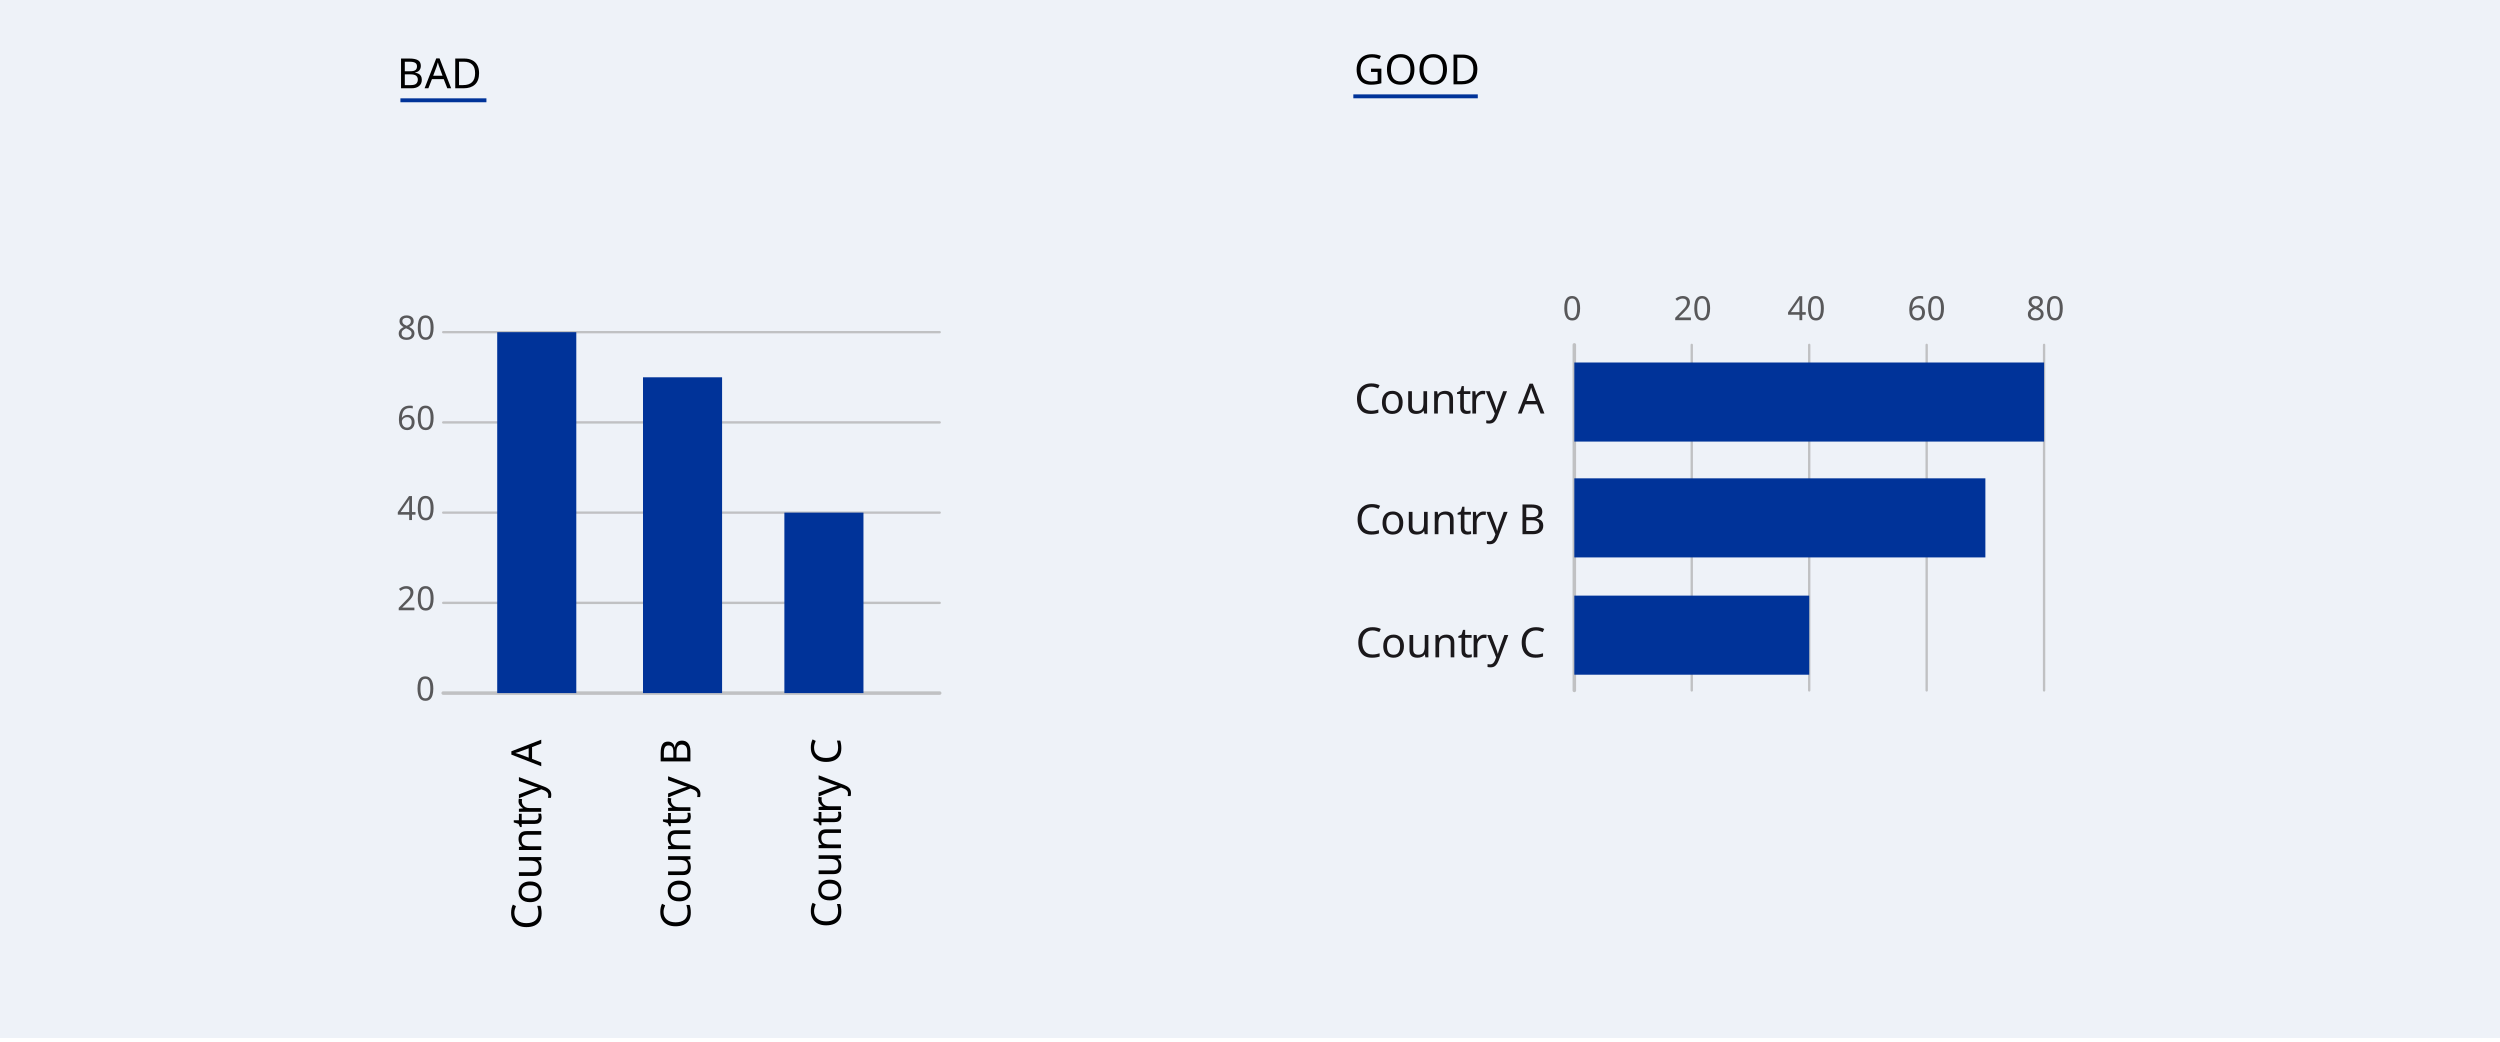
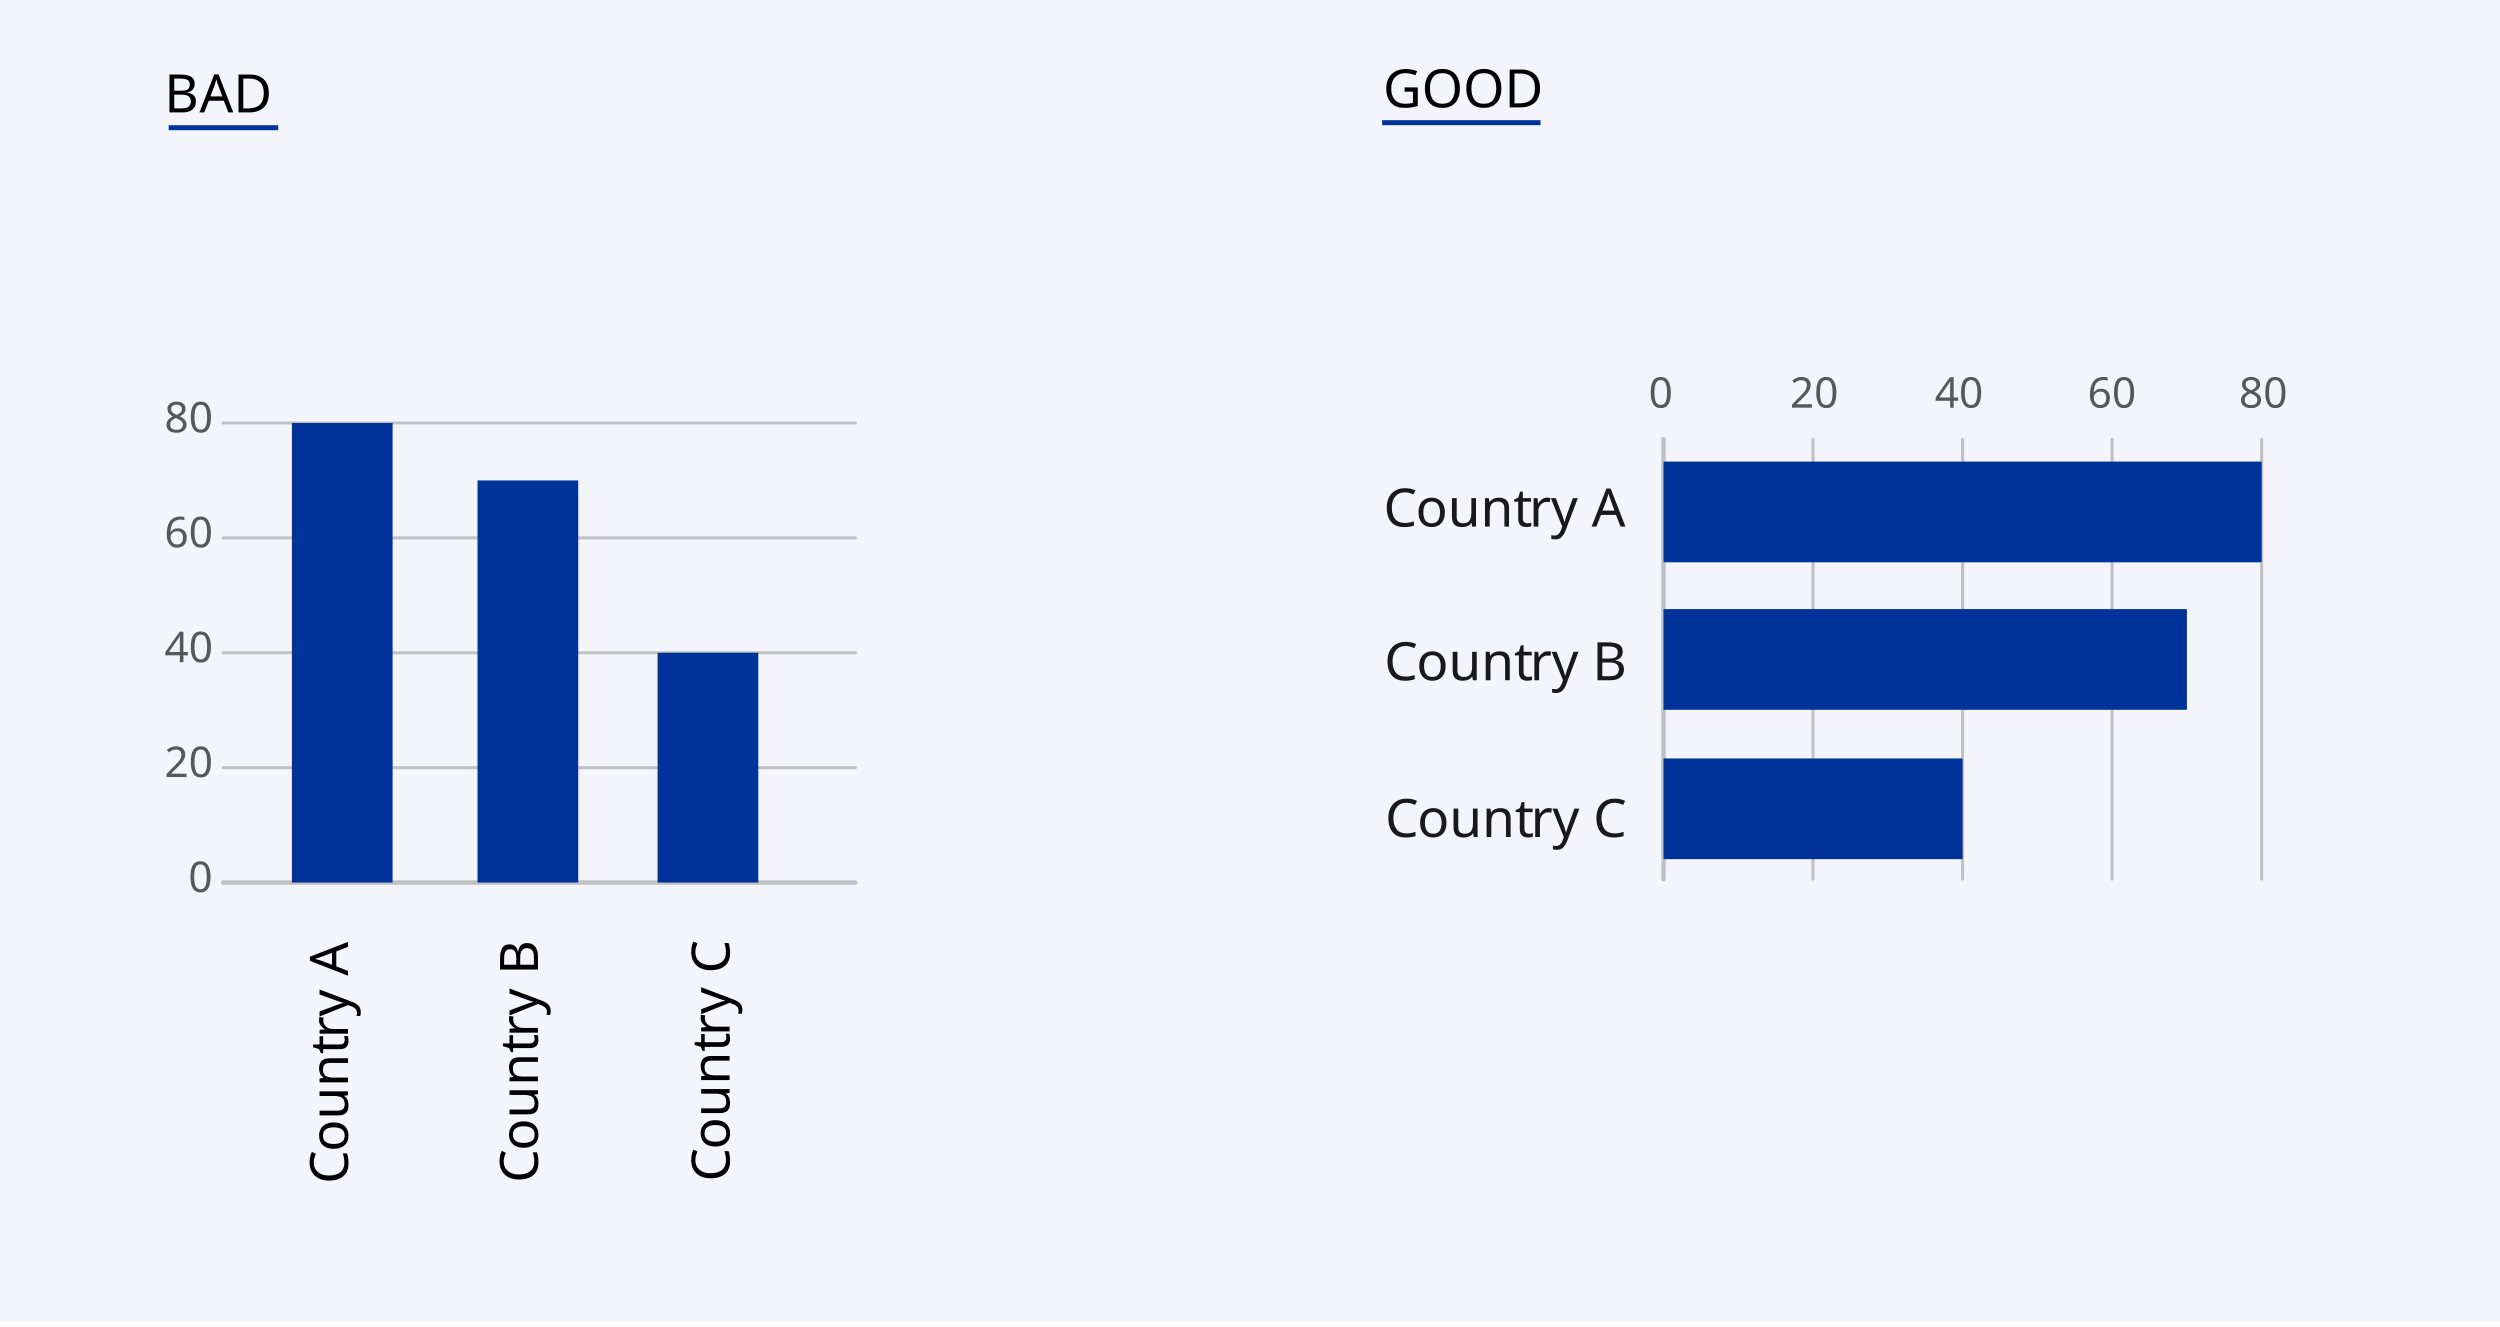
- <svg xmlns="http://www.w3.org/2000/svg" viewBox="0 0 600 250">
+ <svg xmlns="http://www.w3.org/2000/svg" viewBox="0 0 471.19 250">
  <g id="Hintergrund">
-     <rect y="-.88" width="600" height="250" fill="rgba(214, 222, 239, .4)" />
+     <rect x="-64.31" y="-.88" width="600" height="250" fill="#f3f5fa" />
  </g>
  <g id="Text">
-     <text transform="translate(129.9 223.12) rotate(-90)" font-family="Ubuntu-Regular, Ubuntu" font-size="10">
+     <text transform="translate(65.59 223.12) rotate(-90)" font-family="Ubuntu-Regular, Ubuntu" font-size="10">
      <tspan x="0" y="0" letter-spacing="-.01em">C</tspan>
      <tspan x="6.05" y="0">ount</tspan>
      <tspan x="27.45" y="0" letter-spacing=".02em">r</tspan>
      <tspan x="31.52" y="0">y A</tspan>
    </text>
-     <text transform="translate(165.7 222.92) rotate(-90)" font-family="Ubuntu-Regular, Ubuntu" font-size="10">
+     <text transform="translate(101.39 222.92) rotate(-90)" font-family="Ubuntu-Regular, Ubuntu" font-size="10">
      <tspan x="0" y="0" letter-spacing="-.01em">C</tspan>
      <tspan x="6.05" y="0">ount</tspan>
      <tspan x="27.45" y="0" letter-spacing=".02em">r</tspan>
      <tspan x="31.52" y="0">y B</tspan>
    </text>
-     <text transform="translate(201.83 222.69) rotate(-90)" font-family="Ubuntu-Regular, Ubuntu" font-size="10">
+     <text transform="translate(137.51 222.69) rotate(-90)" font-family="Ubuntu-Regular, Ubuntu" font-size="10">
      <tspan x="0" y="0" letter-spacing="-.01em">C</tspan>
      <tspan x="6.05" y="0">ount</tspan>
      <tspan x="27.45" y="0" letter-spacing=".02em">r</tspan>
      <tspan x="31.52" y="0">y C</tspan>
    </text>
-     <text transform="translate(325.07 99.25)" fill="#1a181b" font-family="Ubuntu-Regular, Ubuntu" font-size="10">
+     <text transform="translate(260.76 99.25)" fill="#1a181b" font-family="Ubuntu-Regular, Ubuntu" font-size="10">
      <tspan x="0" y="0" letter-spacing="-.02em">C</tspan>
      <tspan x="6.05" y="0">ount</tspan>
      <tspan x="27.45" y="0" letter-spacing=".02em">r</tspan>
      <tspan x="31.52" y="0">y A</tspan>
    </text>
-     <text transform="translate(325.21 128.21)" fill="#1a181b" font-family="Ubuntu-Regular, Ubuntu" font-size="10">
+     <text transform="translate(260.9 128.21)" fill="#1a181b" font-family="Ubuntu-Regular, Ubuntu" font-size="10">
      <tspan x="0" y="0" letter-spacing="-.02em">C</tspan>
      <tspan x="6.05" y="0">ount</tspan>
      <tspan x="27.45" y="0" letter-spacing=".02em">r</tspan>
      <tspan x="31.52" y="0">y B</tspan>
    </text>
-     <text transform="translate(325.38 157.76)" fill="#1a181b" font-family="Ubuntu-Regular, Ubuntu" font-size="10">
+     <text transform="translate(261.06 157.76)" fill="#1a181b" font-family="Ubuntu-Regular, Ubuntu" font-size="10">
      <tspan x="0" y="0" letter-spacing="-.02em">C</tspan>
      <tspan x="6.05" y="0">ount</tspan>
      <tspan x="27.45" y="0" letter-spacing=".02em">r</tspan>
      <tspan x="31.52" y="0">y C</tspan>
    </text>
    <g>
      <g>
-         <text transform="translate(99.81 168.12)" fill="#58585a" font-family="Ubuntu-Regular, Ubuntu" font-size="8">
+         <text transform="translate(35.5 168.12)" fill="#58585a" font-family="Ubuntu-Regular, Ubuntu" font-size="8">
          <tspan x="0" y="0">0</tspan>
        </text>
-         <text transform="translate(95.3 146.46)" fill="#58585a" font-family="Ubuntu-Regular, Ubuntu" font-size="8">
+         <text transform="translate(30.99 146.46)" fill="#58585a" font-family="Ubuntu-Regular, Ubuntu" font-size="8">
          <tspan x="0" y="0">20</tspan>
        </text>
-         <text transform="translate(95.3 124.81)" fill="#58585a" font-family="Ubuntu-Regular, Ubuntu" font-size="8">
+         <text transform="translate(30.99 124.81)" fill="#58585a" font-family="Ubuntu-Regular, Ubuntu" font-size="8">
          <tspan x="0" y="0">40</tspan>
        </text>
-         <text transform="translate(95.3 103.15)" fill="#58585a" font-family="Ubuntu-Regular, Ubuntu" font-size="8">
+         <text transform="translate(30.99 103.15)" fill="#58585a" font-family="Ubuntu-Regular, Ubuntu" font-size="8">
          <tspan x="0" y="0">60</tspan>
        </text>
-         <text transform="translate(95.3 81.49)" fill="#58585a" font-family="Ubuntu-Regular, Ubuntu" font-size="8">
+         <text transform="translate(30.99 81.49)" fill="#58585a" font-family="Ubuntu-Regular, Ubuntu" font-size="8">
          <tspan x="0" y="0">80</tspan>
        </text>
      </g>
      <g>
-         <line x1="106.37" y1="144.69" x2="225.52" y2="144.69" fill="none" stroke="#c0c1c3" stroke-linecap="round" stroke-miterlimit="10" stroke-width=".57" />
-         <line x1="106.37" y1="123.03" x2="225.52" y2="123.03" fill="none" stroke="#c0c1c3" stroke-linecap="round" stroke-miterlimit="10" stroke-width=".57" />
-         <line x1="106.37" y1="101.38" x2="225.52" y2="101.38" fill="none" stroke="#c0c1c3" stroke-linecap="round" stroke-miterlimit="10" stroke-width=".57" />
-         <line x1="106.37" y1="79.72" x2="225.52" y2="79.72" fill="none" stroke="#c0c1c3" stroke-linecap="round" stroke-miterlimit="10" stroke-width=".57" />
-         <line x1="106.37" y1="166.34" x2="225.52" y2="166.34" fill="none" stroke="#c0c1c3" stroke-linecap="round" stroke-miterlimit="10" stroke-width=".85" />
+         <line x1="42.06" y1="144.69" x2="161.21" y2="144.69" fill="none" stroke="#c0c1c3" stroke-linecap="round" stroke-miterlimit="10" stroke-width=".57" />
+         <line x1="42.06" y1="123.03" x2="161.21" y2="123.03" fill="none" stroke="#c0c1c3" stroke-linecap="round" stroke-miterlimit="10" stroke-width=".57" />
+         <line x1="42.06" y1="101.38" x2="161.21" y2="101.38" fill="none" stroke="#c0c1c3" stroke-linecap="round" stroke-miterlimit="10" stroke-width=".57" />
+         <line x1="42.06" y1="79.72" x2="161.21" y2="79.72" fill="none" stroke="#c0c1c3" stroke-linecap="round" stroke-miterlimit="10" stroke-width=".57" />
+         <line x1="42.06" y1="166.34" x2="161.21" y2="166.34" fill="none" stroke="#c0c1c3" stroke-linecap="round" stroke-miterlimit="10" stroke-width=".85" />
      </g>
    </g>
    <g>
-       <rect x="119.33" y="79.72" width="18.98" height="86.62" fill="#039" />
-       <rect x="154.32" y="90.55" width="18.98" height="75.79" fill="#039" />
-       <rect x="188.25" y="123.03" width="18.98" height="43.31" fill="#039" />
+       <rect x="55.02" y="79.72" width="18.98" height="86.62" fill="#039" />
+       <rect x="90" y="90.55" width="18.98" height="75.79" fill="#039" />
+       <rect x="123.94" y="123.03" width="18.98" height="43.31" fill="#039" />
    </g>
    <g>
-       <text transform="translate(375.04 76.84)" fill="#58585a" font-family="Ubuntu-Regular, Ubuntu" font-size="8">
+       <text transform="translate(310.73 76.84)" fill="#58585a" font-family="Ubuntu-Regular, Ubuntu" font-size="8">
        <tspan x="0" y="0">0</tspan>
      </text>
-       <text transform="translate(401.66 76.84)" fill="#58585a" font-family="Ubuntu-Regular, Ubuntu" font-size="8">
+       <text transform="translate(337.35 76.84)" fill="#58585a" font-family="Ubuntu-Regular, Ubuntu" font-size="8">
        <tspan x="0" y="0">20</tspan>
      </text>
-       <text transform="translate(428.96 76.84)" fill="#58585a" font-family="Ubuntu-Regular, Ubuntu" font-size="8">
+       <text transform="translate(364.64 76.84)" fill="#58585a" font-family="Ubuntu-Regular, Ubuntu" font-size="8">
        <tspan x="0" y="0">40</tspan>
      </text>
-       <text transform="translate(457.79 76.84)" fill="#58585a" font-family="Ubuntu-Regular, Ubuntu" font-size="8">
+       <text transform="translate(393.47 76.84)" fill="#58585a" font-family="Ubuntu-Regular, Ubuntu" font-size="8">
        <tspan x="0" y="0">60</tspan>
      </text>
-       <text transform="translate(486.3 76.84)" fill="#58585a" font-family="Ubuntu-Regular, Ubuntu" font-size="8">
+       <text transform="translate(421.99 76.84)" fill="#58585a" font-family="Ubuntu-Regular, Ubuntu" font-size="8">
        <tspan x="0" y="0">80</tspan>
      </text>
      <g>
-         <line x1="406.02" y1="82.77" x2="406.02" y2="165.7" fill="none" stroke="#c0c1c3" stroke-linecap="round" stroke-miterlimit="10" stroke-width=".57" />
-         <line x1="434.21" y1="82.77" x2="434.21" y2="165.7" fill="none" stroke="#c0c1c3" stroke-linecap="round" stroke-miterlimit="10" stroke-width=".57" />
-         <line x1="462.4" y1="82.77" x2="462.4" y2="165.7" fill="none" stroke="#c0c1c3" stroke-linecap="round" stroke-miterlimit="10" stroke-width=".57" />
-         <line x1="490.58" y1="82.77" x2="490.58" y2="165.7" fill="none" stroke="#c0c1c3" stroke-linecap="round" stroke-miterlimit="10" stroke-width=".57" />
-         <line x1="377.84" y1="82.77" x2="377.84" y2="165.7" fill="none" stroke="#c0c1c3" stroke-linecap="round" stroke-miterlimit="10" stroke-width=".85" />
+         <line x1="341.71" y1="82.77" x2="341.71" y2="165.7" fill="none" stroke="#c0c1c3" stroke-linecap="round" stroke-miterlimit="10" stroke-width=".57" />
+         <line x1="369.9" y1="82.77" x2="369.9" y2="165.7" fill="none" stroke="#c0c1c3" stroke-linecap="round" stroke-miterlimit="10" stroke-width=".57" />
+         <line x1="398.08" y1="82.77" x2="398.08" y2="165.7" fill="none" stroke="#c0c1c3" stroke-linecap="round" stroke-miterlimit="10" stroke-width=".57" />
+         <line x1="426.27" y1="82.77" x2="426.27" y2="165.7" fill="none" stroke="#c0c1c3" stroke-linecap="round" stroke-miterlimit="10" stroke-width=".57" />
+         <line x1="313.53" y1="82.77" x2="313.53" y2="165.7" fill="none" stroke="#c0c1c3" stroke-linecap="round" stroke-miterlimit="10" stroke-width=".85" />
      </g>
    </g>
    <g>
-       <rect x="377.84" y="87" width="112.74" height="18.98" fill="#039" />
-       <rect x="377.84" y="114.8" width="98.65" height="18.98" fill="#039" />
-       <rect x="377.84" y="142.95" width="56.37" height="18.98" fill="#039" />
+       <rect x="313.53" y="87" width="112.74" height="18.98" fill="#039" />
+       <rect x="313.53" y="114.8" width="98.65" height="18.98" fill="#039" />
+       <rect x="313.53" y="142.95" width="56.37" height="18.98" fill="#039" />
    </g>
-     <rect x="324.8" y="22.65" width="29.87" height=".94" fill="#039" />
-     <rect x="96.1" y="23.6" width="20.64" height=".94" fill="#039" />
-     <text transform="translate(324.98 20.24)" font-family="Ubuntu-Bold, Ubuntu" font-size="10">
+     <rect x="260.49" y="22.65" width="29.87" height=".94" fill="#039" />
+     <rect x="31.79" y="23.6" width="20.64" height=".94" fill="#039" />
+     <text transform="translate(260.67 20.24)" font-family="Ubuntu-Bold, Ubuntu" font-size="10">
      <tspan x="0" y="0">GOOD</tspan>
    </text>
-     <text transform="translate(95.28 21.19)" font-family="Ubuntu-Bold, Ubuntu" font-size="10">
+     <text transform="translate(30.97 21.19)" font-family="Ubuntu-Bold, Ubuntu" font-size="10">
      <tspan x="0" y="0" letter-spacing="0em">B</tspan>
      <tspan x="6.62" y="0">AD</tspan>
    </text>
  </g>
</svg>
